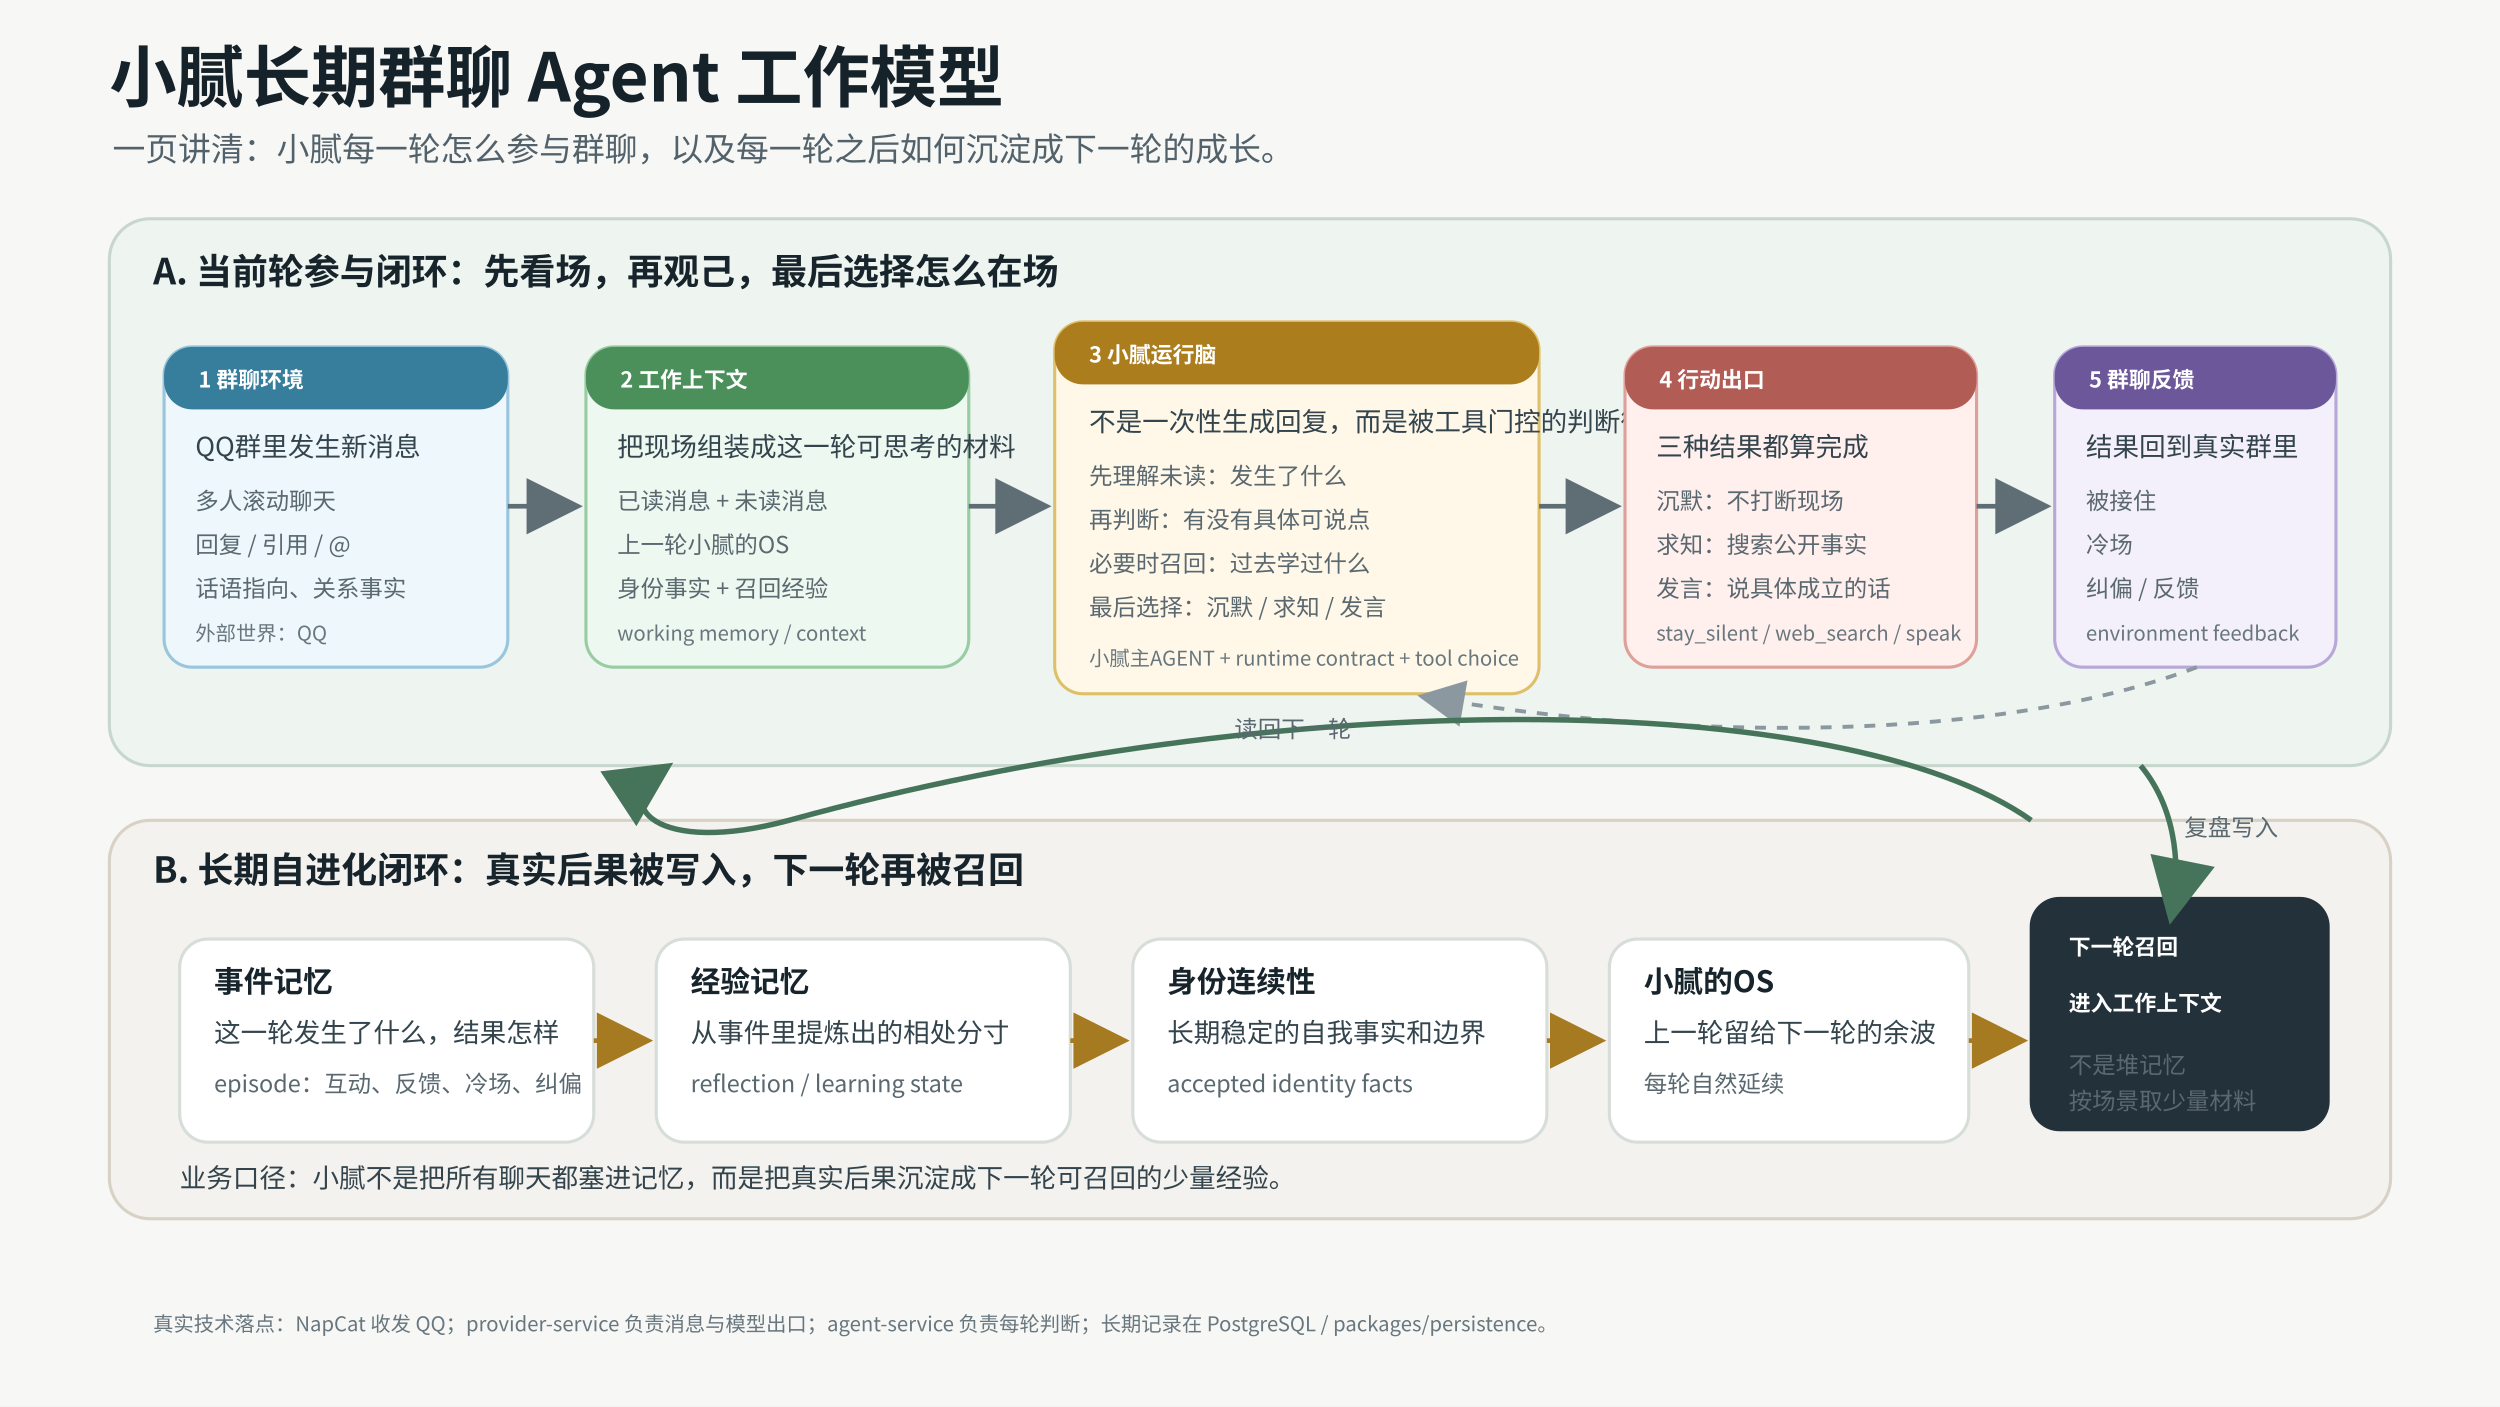
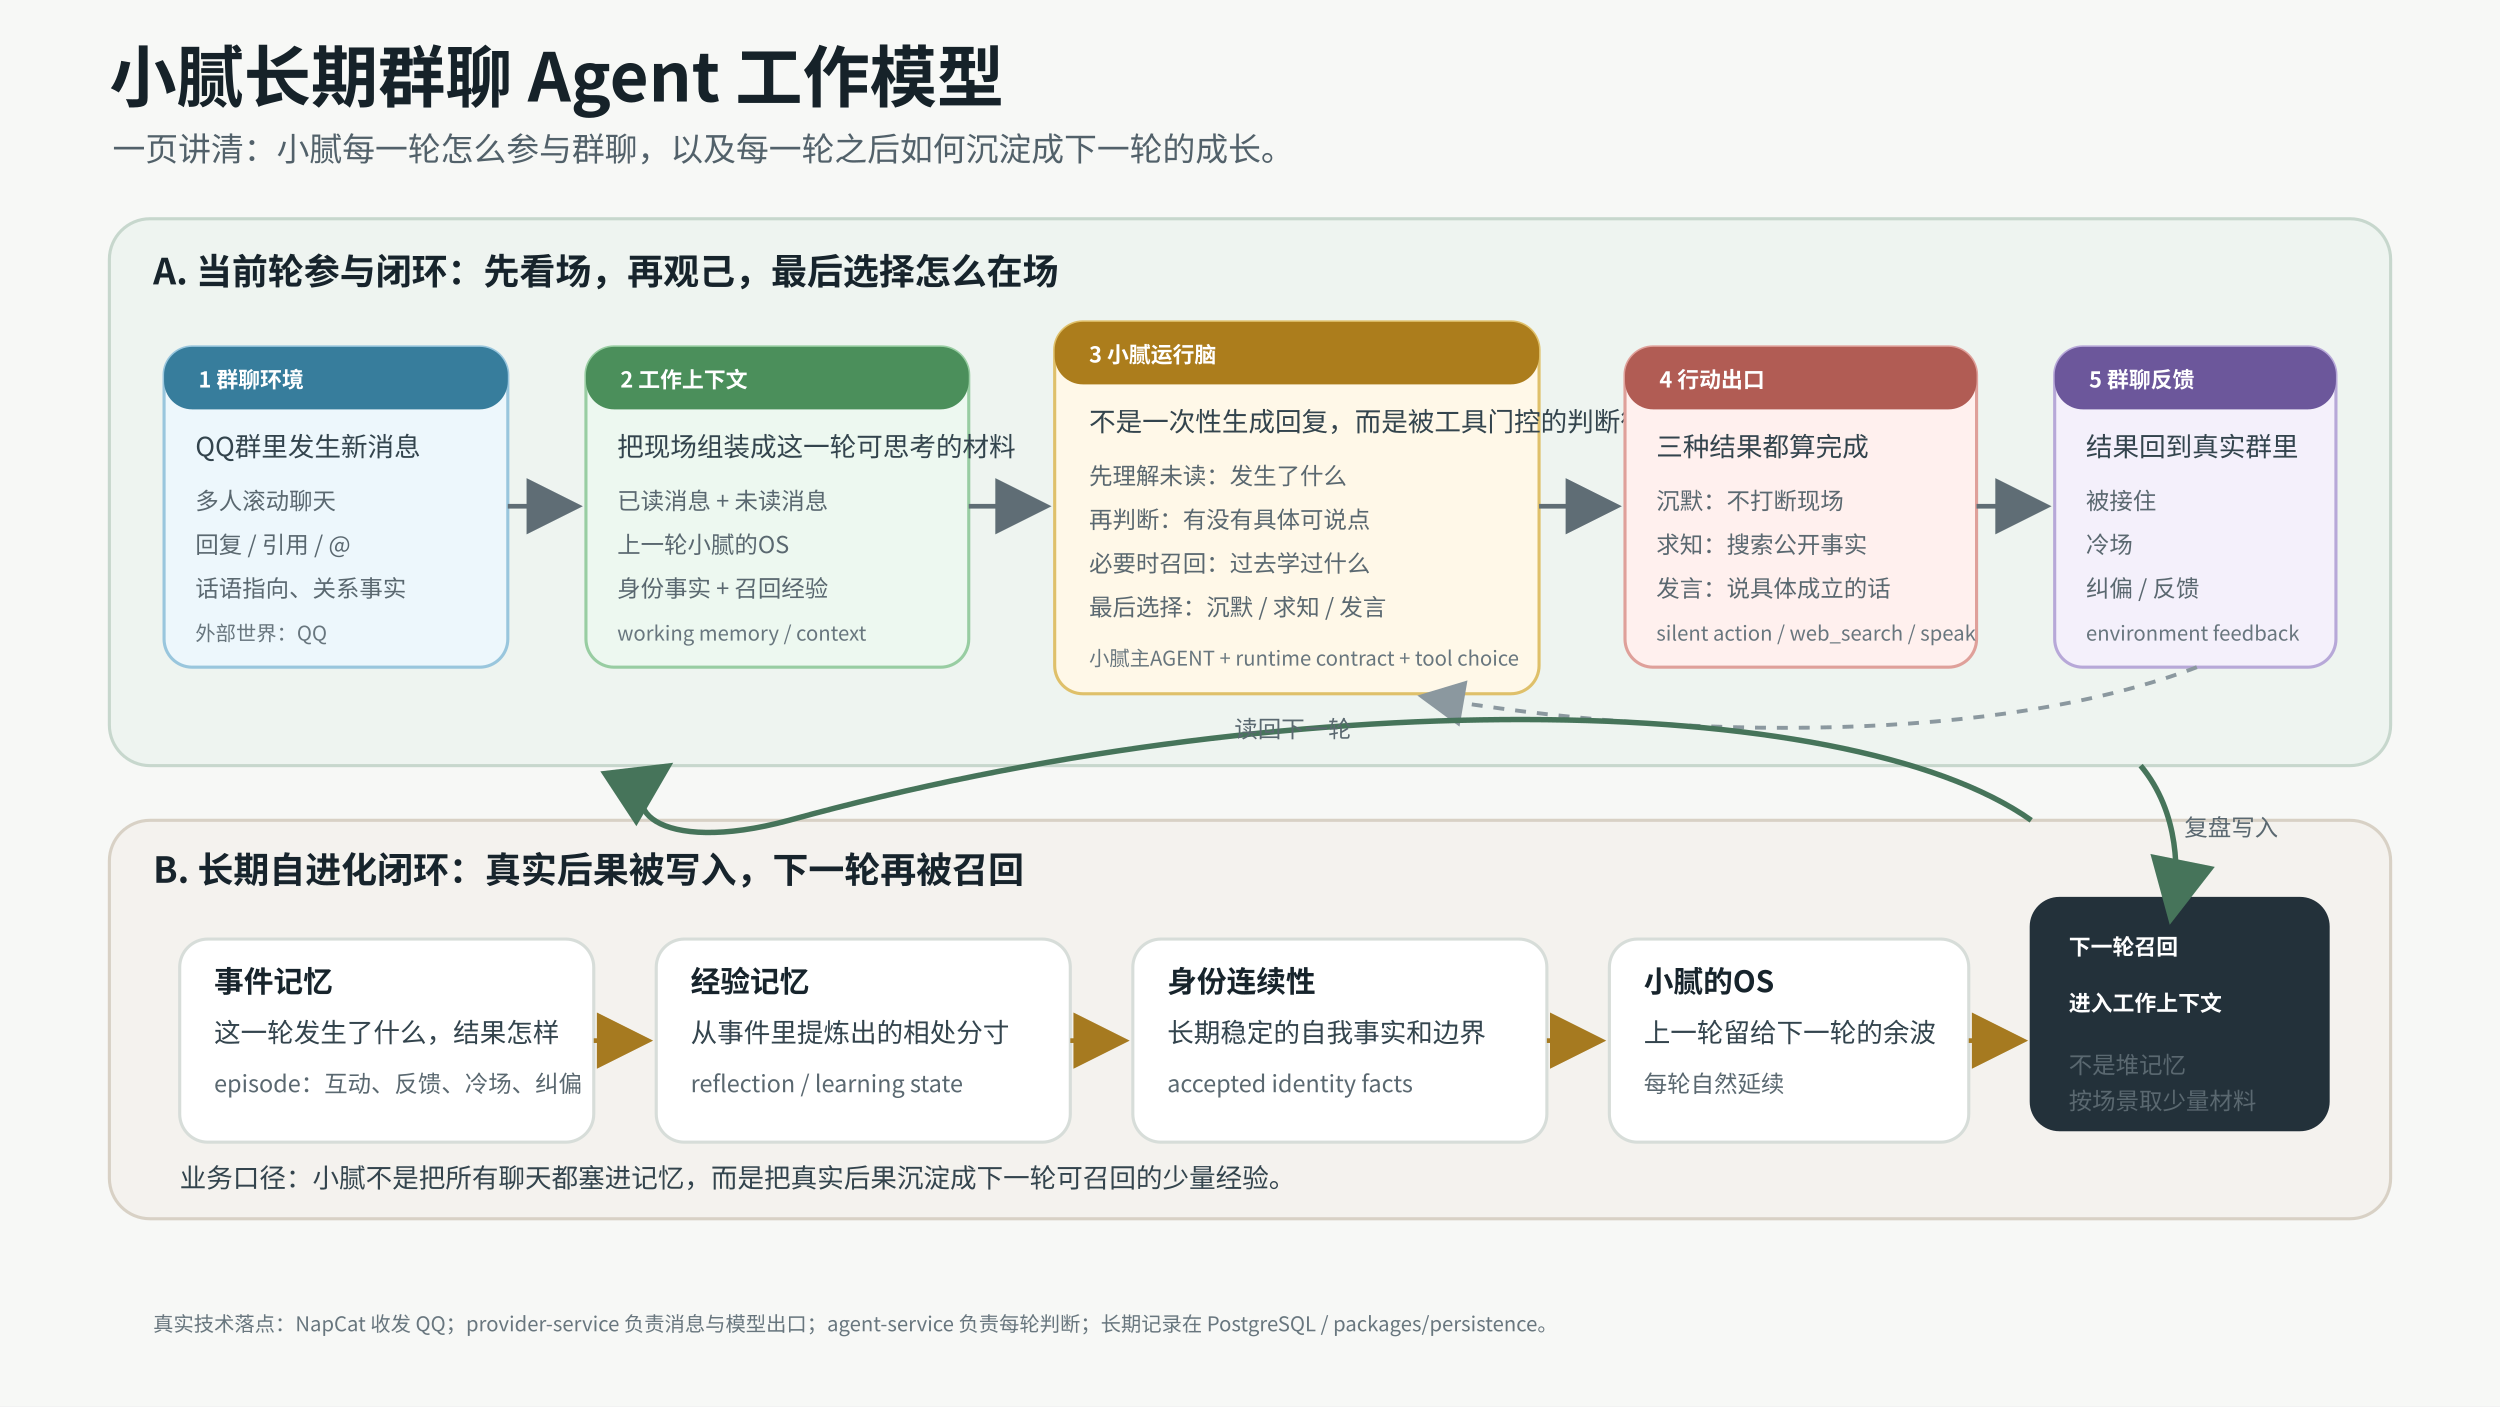
<svg xmlns="http://www.w3.org/2000/svg" width="1600" height="900" viewBox="0 0 1600 900" role="img" aria-labelledby="title desc">
  <defs>
    <style>
      .bg { fill: #f7f8f6; }
      .title { font: 700 43px "Noto Sans CJK SC", "Microsoft YaHei", Arial, sans-serif; fill: #162229; }
      .subtitle { font: 400 21px "Noto Sans CJK SC", "Microsoft YaHei", Arial, sans-serif; fill: #52616a; }
      .h { font: 700 23px "Noto Sans CJK SC", "Microsoft YaHei", Arial, sans-serif; fill: #17242c; }
      .h2 { font: 700 19px "Noto Sans CJK SC", "Microsoft YaHei", Arial, sans-serif; fill: #17242c; }
      .body { font: 400 17px "Noto Sans CJK SC", "Microsoft YaHei", Arial, sans-serif; fill: #33444d; }
      .small { font: 400 15px "Noto Sans CJK SC", "Microsoft YaHei", Arial, sans-serif; fill: #5a6870; }
      .tiny { font: 400 13px "Noto Sans CJK SC", "Microsoft YaHei", Arial, sans-serif; fill: #68767e; }
      .chip { font: 700 14px "Noto Sans CJK SC", "Microsoft YaHei", Arial, sans-serif; fill: #ffffff; }
      .panel { fill: #ffffff; stroke: #d7ddd9; stroke-width: 2; rx: 18; }
      .panel-blue { fill: #edf7fc; stroke: #99c6dd; stroke-width: 2; rx: 18; }
      .panel-green { fill: #edf8f0; stroke: #98cda2; stroke-width: 2; rx: 18; }
      .panel-gold { fill: #fff8e8; stroke: #dfc06a; stroke-width: 2; rx: 18; }
      .panel-rose { fill: #fff0ee; stroke: #dfa09a; stroke-width: 2; rx: 18; }
      .panel-purple { fill: #f4f0fb; stroke: #b7a8d8; stroke-width: 2; rx: 18; }
      .panel-dark { fill: #23313a; stroke: #23313a; stroke-width: 2; rx: 18; }
      .lane { fill: #eef4f0; stroke: #c7d7cd; stroke-width: 2; rx: 26; }
      .lane2 { fill: #f4f2ee; stroke: #d8d1c5; stroke-width: 2; rx: 26; }
      .arrow { stroke: #5f6d75; stroke-width: 3; fill: none; marker-end: url(#arrow); }
      .arrow-soft { stroke: #8b989f; stroke-width: 2.5; fill: none; marker-end: url(#arrow-soft); stroke-dasharray: 7 7; }
      .arrow-green { stroke: #46745a; stroke-width: 3.5; fill: none; marker-end: url(#arrow-green); }
      .arrow-gold { stroke: #a67a20; stroke-width: 3; fill: none; marker-end: url(#arrow-gold); }
      .line { stroke: #d2d8d4; stroke-width: 2; }
      .badge-blue { fill: #377d9c; }
      .badge-green { fill: #4b8f5b; }
      .badge-gold { fill: #ac7d1c; }
      .badge-rose { fill: #b15c54; }
      .badge-purple { fill: #6c579b; }
      .badge-dark { fill: #23313a; }
    </style>
    <marker id="arrow" markerWidth="12" markerHeight="12" refX="10" refY="6" orient="auto">
      <path d="M 0 0 L 12 6 L 0 12 z" fill="#5f6d75" />
    </marker>
    <marker id="arrow-soft" markerWidth="12" markerHeight="12" refX="10" refY="6" orient="auto">
      <path d="M 0 0 L 12 6 L 0 12 z" fill="#8b989f" />
    </marker>
    <marker id="arrow-green" markerWidth="12" markerHeight="12" refX="10" refY="6" orient="auto">
      <path d="M 0 0 L 12 6 L 0 12 z" fill="#46745a" />
    </marker>
    <marker id="arrow-gold" markerWidth="12" markerHeight="12" refX="10" refY="6" orient="auto">
      <path d="M 0 0 L 12 6 L 0 12 z" fill="#a67a20" />
    </marker>
  </defs>
  <rect class="bg" width="1600" height="900" />
  <text class="title" x="70" y="65">小腻长期群聊 Agent 工作模型</text>
  <text class="subtitle" x="72" y="103">一页讲清：小腻每一轮怎么参与群聊，以及每一轮之后如何沉淀成下一轮的成长。</text>
  <g transform="translate(70 140)">
    <rect class="lane" x="0" y="0" width="1460" height="350" />
    <text class="h" x="28" y="42">A. 当前轮参与闭环：先看场，再观己，最后选择怎么在场</text>
    <g transform="translate(35 82)">
      <rect class="panel-blue" x="0" y="0" width="220" height="205" />
      <rect class="badge-blue" x="0" y="0" width="220" height="40" rx="18" />
      <text class="chip" x="22" y="26">1 群聊环境</text>
      <text class="body" x="20" y="70">QQ群里发生新消息</text>
      <text class="small" x="20" y="104">多人滚动聊天</text>
      <text class="small" x="20" y="132">回复 / 引用 / @</text>
      <text class="small" x="20" y="160">话语指向、关系事实</text>
      <text class="tiny" x="20" y="188">外部世界：QQ</text>
    </g>
    <g transform="translate(305 82)">
      <rect class="panel-green" x="0" y="0" width="245" height="205" />
      <rect class="badge-green" x="0" y="0" width="245" height="40" rx="18" />
      <text class="chip" x="22" y="26">2 工作上下文</text>
      <text class="body" x="20" y="70">把现场组装成这一轮可思考的材料</text>
      <text class="small" x="20" y="104">已读消息 + 未读消息</text>
      <text class="small" x="20" y="132">上一轮小腻的OS</text>
      <text class="small" x="20" y="160">身份事实 + 召回经验</text>
      <text class="tiny" x="20" y="188">working memory / context</text>
    </g>
    <g transform="translate(605 66)">
      <rect class="panel-gold" x="0" y="0" width="310" height="238" />
      <rect class="badge-gold" x="0" y="0" width="310" height="40" rx="18" />
      <text class="chip" x="22" y="26">3 小腻运行脑</text>
      <text class="body" x="22" y="70">不是一次性生成回复，而是被工具门控的判断循环：</text>
      <text class="small" x="22" y="104">先理解未读：发生了什么</text>
      <text class="small" x="22" y="132">再判断：有没有具体可说点</text>
      <text class="small" x="22" y="160">必要时召回：过去学过什么</text>
      <text class="small" x="22" y="188">最后选择：沉默 / 求知 / 发言</text>
      <text class="tiny" x="22" y="220">小腻主AGENT + runtime contract + tool choice</text>
    </g>
    <g transform="translate(970 82)">
      <rect class="panel-rose" x="0" y="0" width="225" height="205" />
      <rect class="badge-rose" x="0" y="0" width="225" height="40" rx="18" />
      <text class="chip" x="22" y="26">4 行动出口</text>
      <text class="body" x="20" y="70">三种结果都算完成</text>
      <text class="small" x="20" y="104">沉默：不打断现场</text>
      <text class="small" x="20" y="132">求知：搜索公开事实</text>
      <text class="small" x="20" y="160">发言：说具体成立的话</text>
-       <text class="tiny" x="20" y="188">stay_silent / web_search / speak</text>
+       <text class="tiny" x="20" y="188">silent action / web_search / speak</text>
    </g>
    <g transform="translate(1245 82)">
      <rect class="panel-purple" x="0" y="0" width="180" height="205" />
      <rect class="badge-purple" x="0" y="0" width="180" height="40" rx="18" />
      <text class="chip" x="22" y="26">5 群聊反馈</text>
      <text class="body" x="20" y="70">结果回到真实群里</text>
      <text class="small" x="20" y="104">被接住</text>
      <text class="small" x="20" y="132">冷场</text>
      <text class="small" x="20" y="160">纠偏 / 反馈</text>
      <text class="tiny" x="20" y="188">environment feedback</text>
    </g>
    <path class="arrow" d="M 255 184 H 297" />
    <path class="arrow" d="M 550 184 H 597" />
    <path class="arrow" d="M 915 184 H 962" />
    <path class="arrow" d="M 1195 184 H 1237" />
    <path class="arrow-soft" d="M 1336 287 C 1210 335 1010 335 842 306" />
  </g>
  <g transform="translate(70 525)">
    <rect class="lane2" x="0" y="0" width="1460" height="255" />
    <text class="h" x="28" y="40">B. 长期自进化闭环：真实后果被写入，下一轮再被召回</text>
    <g transform="translate(45 76)">
      <rect class="panel" x="0" y="0" width="265" height="130" />
      <text class="h2" x="22" y="34">事件记忆</text>
      <text class="body" x="22" y="66">这一轮发生了什么，结果怎样</text>
      <text class="small" x="22" y="98">episode：互动、反馈、冷场、纠偏</text>
    </g>
    <g transform="translate(350 76)">
      <rect class="panel" x="0" y="0" width="265" height="130" />
      <text class="h2" x="22" y="34">经验记忆</text>
      <text class="body" x="22" y="66">从事件里提炼出的相处分寸</text>
      <text class="small" x="22" y="98">reflection / learning state</text>
    </g>
    <g transform="translate(655 76)">
      <rect class="panel" x="0" y="0" width="265" height="130" />
      <text class="h2" x="22" y="34">身份连续性</text>
      <text class="body" x="22" y="66">长期稳定的自我事实和边界</text>
      <text class="small" x="22" y="98">accepted identity facts</text>
    </g>
    <g transform="translate(960 76)">
      <rect class="panel" x="0" y="0" width="230" height="130" />
      <text class="h2" x="22" y="34">小腻的OS</text>
      <text class="body" x="22" y="66">上一轮留给下一轮的余波</text>
      <text class="small" x="22" y="98">每轮自然延续</text>
    </g>
    <g transform="translate(1230 50)">
      <rect class="panel-dark" x="0" y="0" width="190" height="148" />
      <text class="chip" x="24" y="36">下一轮召回</text>
      <text class="chip" x="24" y="72">进入工作上下文</text>
      <text class="small" x="24" y="112" fill="#d7e2df">不是堆记忆</text>
      <text class="small" x="24" y="135" fill="#d7e2df">按场景取少量材料</text>
    </g>
    <path class="arrow-gold" d="M 310 141 H 342" />
    <path class="arrow-gold" d="M 615 141 H 647" />
    <path class="arrow-gold" d="M 920 141 H 952" />
    <path class="arrow-gold" d="M 1190 141 H 1222" />
    <text class="body" x="45" y="235">业务口径：小腻不是把所有聊天都塞进记忆，而是把真实后果沉淀成下一轮可召回的少量经验。</text>
  </g>
  <path class="arrow-green" d="M 1370 490 C 1395 520 1395 560 1390 585" />
  <text class="small" x="1398" y="535">复盘写入</text>
  <path class="arrow-green" d="M 1300 525 C 1180 440 820 438 505 525 C 420 548 390 515 425 492" />
  <text class="small" x="790" y="472">读回下一轮</text>
  <text class="tiny" x="98" y="852">真实技术落点：NapCat 收发 QQ；provider-service 负责消息与模型出口；agent-service 负责每轮判断；长期记录在 PostgreSQL / packages/persistence。</text>
</svg>
